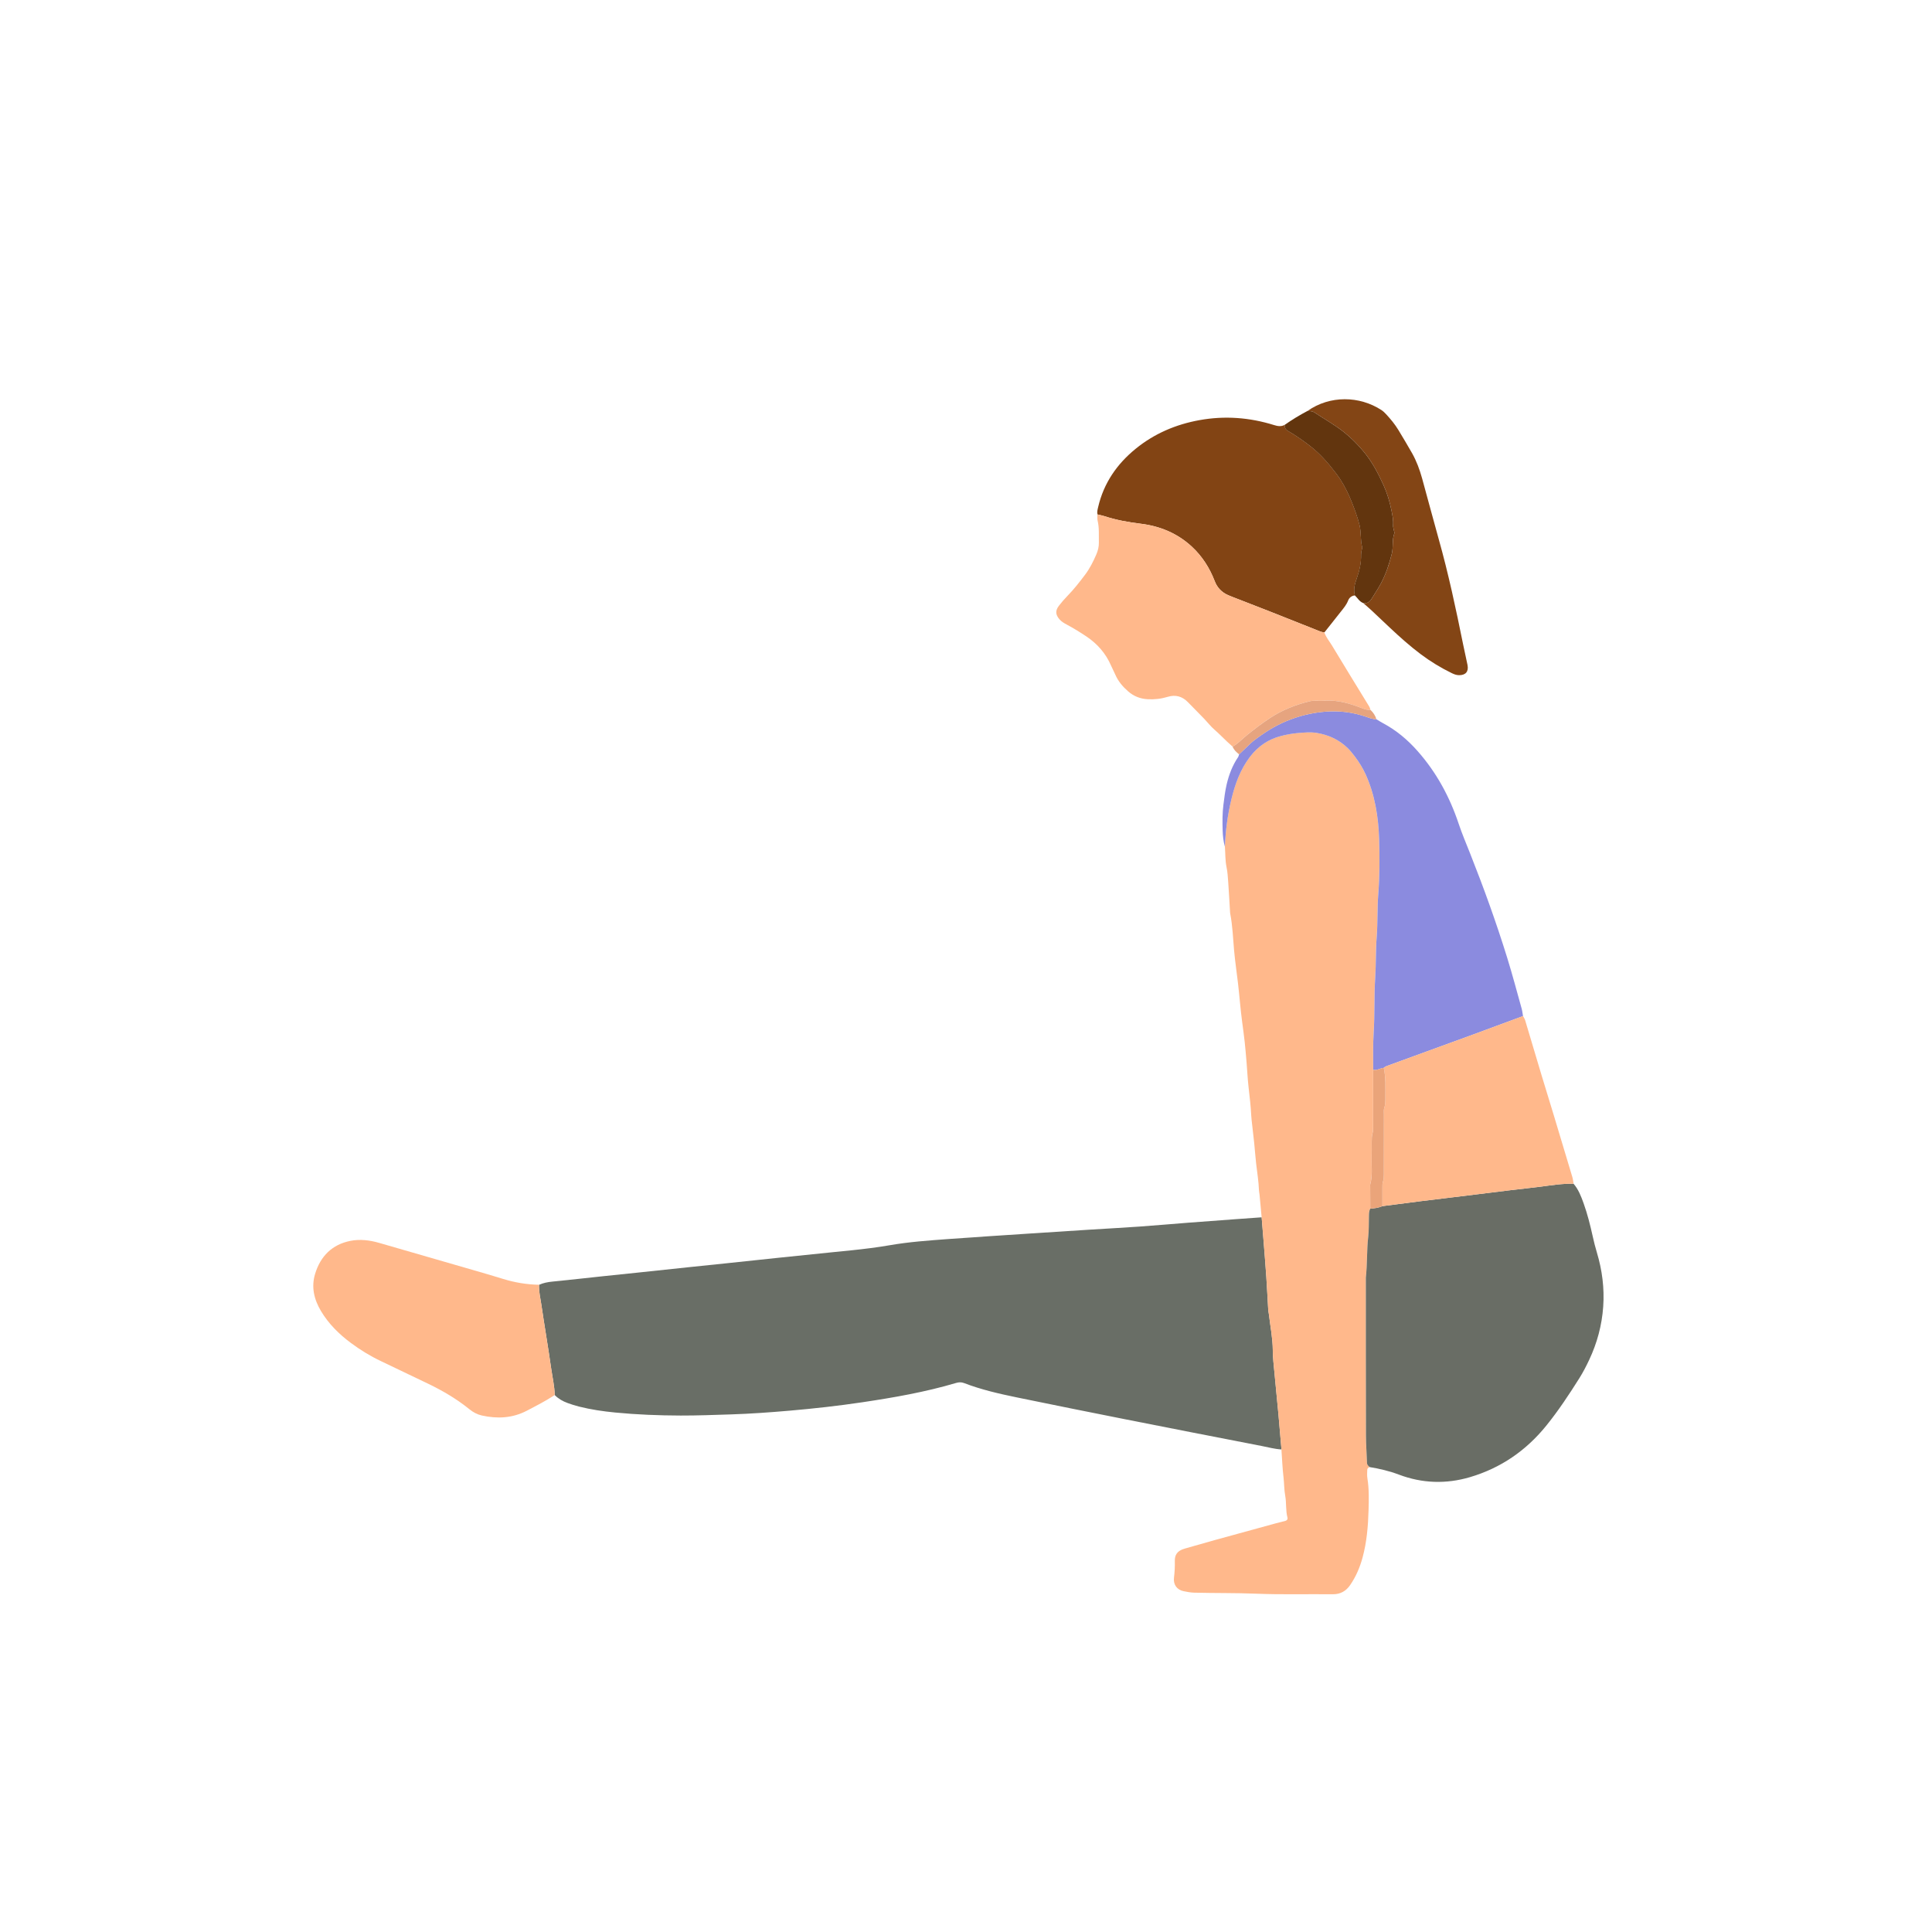
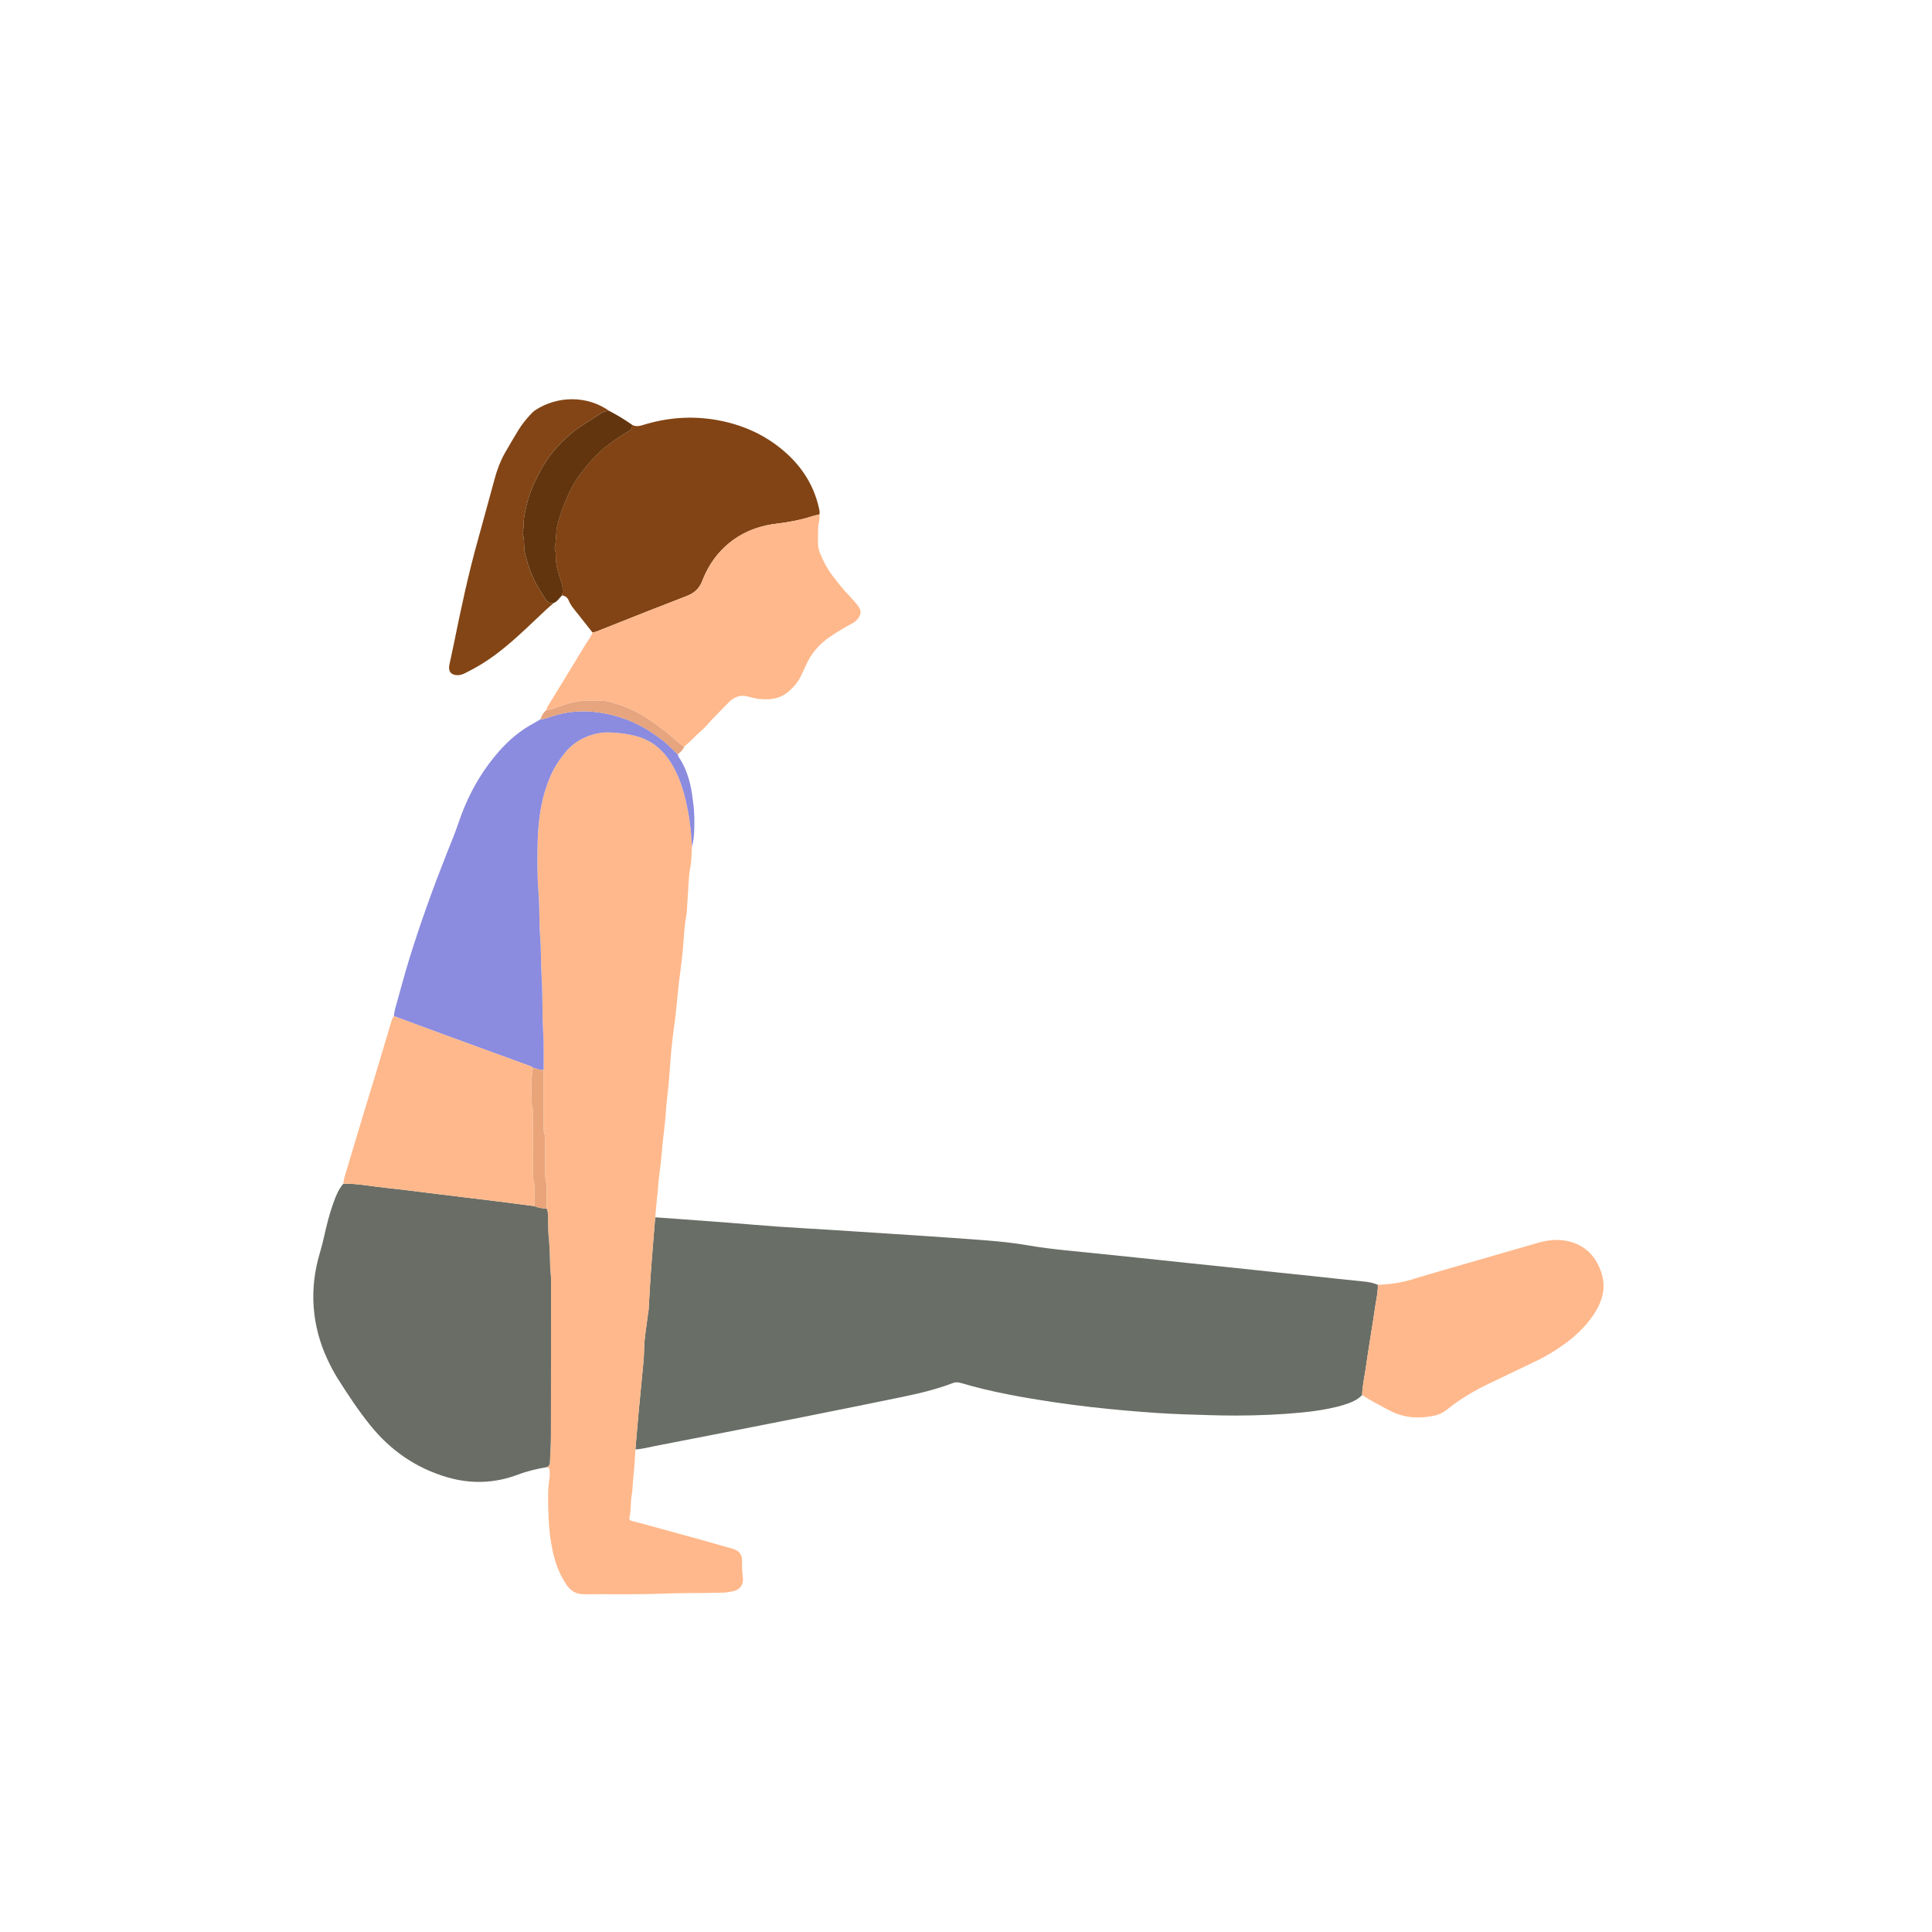
<svg xmlns="http://www.w3.org/2000/svg" width="500" height="500" viewBox="0 0 500 500" fill="none">
-   <path d="M331.639 375.112C329.924 375.026 328.271 374.561 326.598 374.236C314.797 371.946 302.996 369.644 291.203 367.308C281.857 365.454 272.519 363.575 263.19 361.654C258.556 360.7 253.942 359.644 249.51 357.941C248.786 357.666 248.132 357.695 247.409 357.913C239.452 360.273 231.303 361.691 223.112 362.913C216.87 363.842 210.6 364.541 204.317 365.084C199.276 365.519 194.227 365.885 189.165 366.046C184.827 366.181 180.493 366.354 176.155 366.342C170.498 366.325 164.852 366.107 159.223 365.561C156.086 365.256 152.961 364.804 149.898 364.031C148.882 363.776 147.875 363.459 146.888 363.098C145.646 362.641 144.499 362 143.565 361.038C143.508 358.673 142.957 356.371 142.628 354.043C141.847 348.542 140.897 343.065 140.091 337.568C139.844 335.89 139.425 334.225 139.507 332.506C140.597 332.017 141.74 331.799 142.932 331.679C147.373 331.24 151.81 330.738 156.25 330.265C159.19 329.953 162.13 329.656 165.066 329.348C169.638 328.867 174.206 328.374 178.775 327.893C181.715 327.584 184.655 327.288 187.59 326.98C192.163 326.499 196.731 326.005 201.303 325.528C204.309 325.212 207.315 324.928 210.316 324.599C216.973 323.871 223.663 323.407 230.267 322.263C235.262 321.396 240.303 321.042 245.345 320.668C252.548 320.138 259.76 319.685 266.968 319.208C271.882 318.884 276.8 318.567 281.717 318.254C286.109 317.979 290.504 317.745 294.892 317.436C299.086 317.14 303.271 316.766 307.461 316.441C311.651 316.116 315.845 315.812 320.035 315.504C322.198 315.343 324.357 315.191 326.519 315.039C326.7 317.259 326.881 319.48 327.058 321.7C327.288 324.636 327.531 327.576 327.728 330.516C327.917 333.328 328.049 336.141 328.218 338.953C328.242 339.344 328.341 339.73 328.39 340.117C328.756 343.238 329.381 346.322 329.402 349.488C329.414 351.383 329.648 353.279 329.821 355.17C330.158 358.821 330.533 362.469 330.87 366.12C331.145 369.117 331.388 372.123 331.647 375.12L331.639 375.112Z" fill="#696E66" />
-   <path d="M331.638 375.112C331.379 372.111 331.137 369.109 330.861 366.112C330.524 362.46 330.15 358.813 329.813 355.162C329.64 353.271 329.401 351.375 329.393 349.48C329.373 346.314 328.748 343.23 328.382 340.109C328.336 339.718 328.234 339.336 328.209 338.945C328.04 336.133 327.909 333.316 327.72 330.508C327.522 327.568 327.28 324.632 327.049 321.692C326.877 319.472 326.692 317.251 326.511 315.031C326.33 313.078 326.153 311.125 325.968 309.172C325.931 308.781 325.832 308.395 325.816 308.004C325.734 305.71 325.355 303.448 325.092 301.174C324.887 299.419 324.776 297.655 324.595 295.895C324.385 293.88 324.138 291.865 323.916 289.85C323.871 289.46 323.838 289.065 323.818 288.674C323.694 286.253 323.411 283.851 323.135 281.442C322.892 279.295 322.79 277.137 322.613 274.982C322.465 273.222 322.321 271.458 322.132 269.703C321.939 267.947 321.7 266.199 321.466 264.448C321.022 261.142 320.779 257.811 320.397 254.497C320.068 251.64 319.632 248.794 319.377 245.92C319.097 242.733 318.986 239.514 318.365 236.36C318.341 236.233 318.341 236.101 318.332 235.97C318.176 233.42 318.045 230.867 317.864 228.322C317.769 227.018 317.691 225.698 317.428 224.424C317.066 222.668 317.136 220.9 317.004 219.136C317.152 214.995 317.699 210.912 318.67 206.883C319.615 202.956 320.96 199.214 323.419 195.945C325.508 193.17 328.213 191.299 331.581 190.452C332.975 190.103 334.405 189.831 335.836 189.712C337.469 189.572 339.155 189.408 340.75 189.671C343.772 190.164 346.527 191.406 348.76 193.589C349.413 194.231 349.997 194.95 350.552 195.682C351.663 197.15 352.649 198.688 353.41 200.378C355.832 205.736 356.728 211.414 356.909 217.216C357.057 221.936 357.057 226.66 356.687 231.389C356.395 235.114 356.568 238.864 356.272 242.602C356.005 245.998 356.12 249.419 355.902 252.832C355.589 257.676 355.799 262.54 355.487 267.396C355.285 270.537 355.4 273.699 355.376 276.853C355.376 281.647 355.376 286.438 355.367 291.232C355.367 291.886 355.404 292.568 355.228 293.181C355.001 293.962 354.993 294.731 354.989 295.516C354.981 296.894 355.014 298.275 354.977 299.653C354.911 301.939 355.24 304.246 354.611 306.499C354.561 306.684 354.59 306.89 354.594 307.087C354.603 308.991 354.611 310.895 354.619 312.798C354.241 313.46 354.286 314.192 354.261 314.912C354.212 316.618 354.282 318.341 354.089 320.035C353.686 323.563 353.862 327.12 353.468 330.648C353.472 344.258 353.468 357.864 353.496 371.474C353.501 373.834 353.698 376.198 353.764 378.558C353.78 379.105 354.105 379.368 354.446 379.664C354.15 379.82 353.854 380.001 353.846 380.376C353.83 381.099 353.76 381.835 353.875 382.542C354.327 385.285 354.261 388.048 354.183 390.803C354.064 394.935 353.727 399.047 352.637 403.069C351.942 405.634 350.918 408.036 349.413 410.219C348.344 411.769 346.901 412.612 344.923 412.591C338.283 412.522 331.634 412.715 325.002 412.443C319.677 412.225 314.36 412.32 309.04 412.18C308.106 412.156 307.214 411.979 306.314 411.798C304.624 411.457 303.604 410.116 303.826 408.323C304.003 406.88 304.077 405.437 304.044 404.002C304.007 402.431 304.632 401.333 306.606 400.778C309.196 400.046 311.778 399.294 314.369 398.574C319.619 397.123 324.87 395.688 330.125 394.249C330.947 394.023 331.778 393.825 332.604 393.62C333.065 393.505 333.304 393.167 333.192 392.748C332.703 390.885 332.958 388.957 332.609 387.074C332.325 385.54 332.358 383.945 332.177 382.374C331.893 379.964 331.803 377.534 331.63 375.112H331.638Z" fill="#FFB88B" />
-   <path d="M354.455 379.673C354.113 379.377 353.789 379.114 353.772 378.567C353.706 376.203 353.509 373.843 353.505 371.483C353.472 357.873 353.48 344.267 353.476 330.657C353.871 327.133 353.694 323.576 354.097 320.044C354.29 318.354 354.22 316.631 354.27 314.921C354.29 314.201 354.249 313.469 354.627 312.807C355.696 312.709 356.766 312.602 357.761 312.145C361.066 311.718 364.376 311.286 367.682 310.867C370.149 310.554 372.616 310.266 375.084 309.966C377.485 309.674 379.886 309.382 382.287 309.086C385.207 308.724 388.126 308.354 391.045 308.001C393.644 307.688 396.247 307.433 398.841 307.092C401.629 306.726 404.409 306.278 407.238 306.352C408.504 307.828 409.191 309.608 409.832 311.401C410.831 314.185 411.547 317.055 412.188 319.937C412.501 321.348 412.846 322.746 413.266 324.131C414.639 328.699 415.243 333.375 414.91 338.144C414.573 342.976 413.331 347.589 411.263 351.968C410.507 353.568 409.692 355.155 408.751 356.651C406.091 360.874 403.34 365.044 400.198 368.933C394.976 375.397 388.418 379.924 380.429 382.284C374.249 384.11 368.081 383.908 362.061 381.639C359.578 380.701 357.049 380.105 354.459 379.677L354.455 379.673Z" fill="#696D65" />
-   <path d="M355.384 276.86C355.408 273.707 355.293 270.545 355.495 267.403C355.807 262.547 355.597 257.683 355.91 252.839C356.128 249.427 356.013 246.01 356.28 242.609C356.576 238.872 356.403 235.122 356.695 231.396C357.065 226.668 357.065 221.947 356.917 217.223C356.736 211.421 355.84 205.743 353.418 200.385C352.653 198.695 351.671 197.153 350.56 195.69C350.005 194.958 349.426 194.234 348.768 193.597C346.535 191.413 343.776 190.172 340.758 189.678C339.163 189.415 337.477 189.584 335.844 189.719C334.413 189.839 332.983 190.11 331.589 190.459C328.225 191.306 325.516 193.177 323.427 195.953C320.968 199.218 319.623 202.963 318.678 206.89C317.707 210.92 317.16 215.003 317.012 219.143C316.609 217.753 316.465 216.318 316.42 214.892C316.35 212.667 316.338 210.447 316.626 208.218C316.852 206.462 317.053 204.715 317.461 202.988C318.057 200.476 318.949 198.103 320.409 195.957C320.548 195.751 320.59 195.476 320.676 195.229C321.433 194.501 322.185 193.769 322.946 193.05C323.423 192.598 323.887 192.129 324.405 191.73C327.012 189.723 329.751 187.955 332.806 186.668C336.103 185.279 339.537 184.444 343.077 184.164C346.634 183.885 350.145 184.337 353.546 185.496C354.409 185.793 355.268 186.154 356.21 186.142C356.773 186.479 357.32 186.841 357.9 187.149C361.37 188.987 364.323 191.479 366.905 194.411C371.753 199.908 375.174 206.212 377.493 213.152C378.364 215.763 379.45 218.309 380.465 220.87C383.997 229.785 387.258 238.802 390.091 247.963C391.427 252.288 392.587 256.667 393.804 261.03C393.981 261.659 394.043 262.317 394.154 262.963C389.857 264.554 385.564 266.157 381.263 267.732C374.01 270.388 366.753 273.024 359.495 275.672C359.006 275.849 358.496 275.989 358.106 276.371C357.18 276.441 356.358 277.103 355.379 276.865L355.384 276.86Z" fill="#8B8BDF" />
-   <path d="M284.024 133.146C283.872 132.48 284.053 131.855 284.205 131.209C285.652 125.021 289.057 120.083 293.933 116.123C298.773 112.192 304.332 109.828 310.446 108.726C316.963 107.554 323.378 108.031 329.685 109.996C330.672 110.305 331.577 110.457 332.506 109.939C332.436 110.662 332.691 111.152 333.361 111.542C335.401 112.722 337.325 114.067 339.192 115.527C341.646 117.447 343.661 119.741 345.536 122.188C345.972 122.755 346.404 123.335 346.794 123.935C348.081 125.921 349.105 128.043 349.969 130.247C350.684 132.077 351.35 133.91 351.835 135.822C352.321 137.743 352.025 139.741 352.547 141.649C352.608 141.871 352.432 142.151 352.391 142.405C352.329 142.792 352.238 143.183 352.251 143.569C352.304 145.695 351.831 147.718 351.124 149.708C350.622 151.127 350.211 152.566 350.651 154.091C349.78 154.186 349.183 154.671 348.875 155.46C348.46 156.525 347.74 157.376 347.045 158.248C345.614 160.049 344.187 161.854 342.761 163.659C341.955 163.61 341.248 163.244 340.516 162.956C336.548 161.385 332.588 159.798 328.616 158.236C325.442 156.986 322.255 155.761 319.073 154.523C318.645 154.354 318.213 154.194 317.798 154.005C316.17 153.265 315.027 152.101 314.373 150.399C313.057 146.986 311.133 143.947 308.431 141.452C304.681 137.989 300.179 136.139 295.167 135.531C291.964 135.144 288.814 134.564 285.747 133.557C285.187 133.376 284.604 133.277 284.032 133.137L284.024 133.146Z" fill="#824414" />
-   <path d="M284.024 133.146C284.595 133.282 285.179 133.381 285.738 133.566C288.806 134.569 291.955 135.153 295.158 135.54C300.175 136.144 304.673 137.998 308.423 141.461C311.124 143.956 313.049 146.995 314.365 150.408C315.018 152.11 316.161 153.278 317.79 154.014C318.209 154.203 318.637 154.367 319.064 154.532C322.247 155.77 325.433 156.995 328.608 158.245C332.58 159.807 336.539 161.399 340.507 162.965C341.235 163.253 341.946 163.619 342.752 163.668C343.155 164.939 344.043 165.934 344.71 167.048C347.707 172.036 350.762 176.986 353.801 181.949C354.142 182.504 354.549 183.027 354.656 183.697C353.92 183.771 353.254 183.582 352.559 183.31C349.434 182.089 346.26 181.102 342.83 181.333C341.979 181.39 341.124 181.333 340.269 181.349C339.878 181.357 339.475 181.361 339.097 181.452C335.372 182.344 331.856 183.721 328.645 185.843C326.511 187.249 324.484 188.795 322.51 190.407C321.346 191.357 320.339 192.496 318.994 193.22C318.509 192.784 318.012 192.356 317.539 191.908C316.449 190.868 315.397 189.786 314.254 188.795C313.32 187.981 312.555 186.974 311.696 186.078C310.561 184.893 309.406 183.726 308.254 182.554C307.979 182.274 307.695 181.999 307.424 181.715C305.964 180.202 304.217 179.729 302.218 180.337C300.5 180.86 298.756 181.057 296.972 180.954C295.072 180.847 293.394 180.177 291.964 178.927C290.57 177.706 289.377 176.32 288.637 174.589C288.304 173.804 287.885 173.055 287.547 172.274C286.182 169.108 284.015 166.633 281.162 164.717C279.525 163.619 277.848 162.591 276.113 161.662C275.414 161.288 274.735 160.901 274.205 160.293C273.148 159.08 273.074 158.015 274.061 156.748C274.743 155.872 275.471 155.017 276.252 154.223C277.909 152.529 279.357 150.667 280.784 148.784C282.021 147.151 282.934 145.33 283.74 143.459C284.155 142.493 284.41 141.473 284.386 140.4C284.344 138.5 284.509 136.596 284.057 134.713C283.937 134.216 284.024 133.673 284.015 133.146H284.024Z" fill="#FFB88B" />
-   <path d="M139.503 332.501C139.42 334.22 139.84 335.885 140.086 337.563C140.892 343.06 141.842 348.537 142.623 354.039C142.952 356.366 143.503 358.669 143.561 361.033C141.254 362.554 138.799 363.808 136.353 365.087C132.607 367.044 128.693 367.221 124.676 366.325C123.52 366.066 122.455 365.494 121.526 364.742C118.241 362.081 114.63 359.952 110.831 358.122C106.748 356.156 102.665 354.195 98.57 352.25C95.827 350.951 93.257 349.372 90.827 347.567C87.748 345.281 85.046 342.612 83.064 339.294C81.28 336.301 80.511 333.073 81.551 329.668C82.941 325.104 85.955 322.065 90.696 321.132C93.15 320.647 95.663 320.947 98.101 321.65C106.288 324.023 114.482 326.379 122.669 328.751C125.189 329.479 127.71 330.211 130.214 330.988C133.24 331.926 136.332 332.431 139.494 332.497L139.503 332.501Z" fill="#FFB88B" />
-   <path d="M358.11 276.368C358.496 275.985 359.006 275.845 359.5 275.669C366.757 273.021 374.014 270.385 381.268 267.729C385.568 266.154 389.861 264.55 394.158 262.959C394.339 263.304 394.581 263.633 394.693 263.999C396.107 268.699 397.493 273.411 398.907 278.111C399.964 281.622 401.058 285.122 402.118 288.629C403.73 293.954 405.33 299.283 406.921 304.616C407.09 305.175 407.139 305.771 407.246 306.351C404.421 306.277 401.641 306.725 398.85 307.091C396.255 307.432 393.652 307.687 391.054 307.999C388.134 308.349 385.215 308.723 382.295 309.085C379.894 309.381 377.493 309.673 375.092 309.965C372.625 310.265 370.157 310.553 367.69 310.865C364.38 311.285 361.075 311.717 357.769 312.14C357.769 310.569 357.756 308.999 357.769 307.428C357.773 306.91 357.74 306.355 357.9 305.878C358.159 305.105 358.147 304.336 358.147 303.551C358.151 298.514 358.151 293.477 358.159 288.436C358.159 287.848 358.073 287.219 358.254 286.684C358.579 285.718 358.538 284.751 358.538 283.773C358.533 281.298 358.677 278.81 358.114 276.368H358.11Z" fill="#FFB88B" />
-   <path d="M338.381 106.357C344.2 102.266 351.823 102.435 357.485 106.103C357.974 106.419 358.406 106.847 358.8 107.279C359.956 108.541 361.046 109.857 361.93 111.329C363.11 113.302 364.31 115.268 365.437 117.27C366.605 119.338 367.419 121.567 368.052 123.849C369.491 129.038 370.856 134.252 372.316 139.437C374.849 148.425 376.79 157.553 378.64 166.698C379.006 168.503 379.425 170.292 379.791 172.097C380.132 173.795 379.314 174.749 377.6 174.736C376.917 174.732 376.317 174.498 375.725 174.21C372.879 172.825 370.19 171.188 367.661 169.288C364.869 167.191 362.275 164.868 359.734 162.483C358.151 160.999 356.588 159.494 355.001 158.018C354.282 157.348 353.529 156.715 352.793 156.065C353.755 156.221 354.434 155.83 354.935 155.02C355.762 153.684 356.638 152.385 357.382 150.991C358.685 148.549 359.536 145.975 360.203 143.29C360.634 141.546 360.227 139.745 360.852 138.047C360.947 137.784 360.749 137.418 360.696 137.097C360.634 136.711 360.507 136.316 360.536 135.938C360.634 134.61 360.363 133.327 360.104 132.048C359.643 129.799 358.994 127.595 358.04 125.506C356.65 122.459 355.092 119.495 352.941 116.904C351.432 115.087 349.775 113.397 347.925 111.917C345.515 109.988 342.818 108.491 340.256 106.789C339.648 106.386 339.031 106.39 338.385 106.357H338.381Z" fill="#834515" />
-   <path d="M338.381 106.357C339.027 106.394 339.644 106.386 340.252 106.789C342.814 108.491 345.515 109.988 347.921 111.917C349.771 113.397 351.428 115.087 352.937 116.904C355.087 119.495 356.65 122.459 358.036 125.506C358.99 127.595 359.639 129.799 360.1 132.048C360.363 133.327 360.63 134.61 360.532 135.938C360.503 136.32 360.63 136.711 360.692 137.097C360.745 137.418 360.943 137.788 360.848 138.047C360.223 139.745 360.63 141.546 360.198 143.289C359.532 145.974 358.681 148.544 357.378 150.991C356.634 152.385 355.758 153.684 354.931 155.02C354.43 155.83 353.751 156.225 352.789 156.065C351.815 155.687 351.342 154.765 350.639 154.095C350.199 152.57 350.61 151.131 351.111 149.712C351.815 147.722 352.287 145.699 352.238 143.573C352.23 143.187 352.316 142.796 352.378 142.41C352.419 142.155 352.596 141.875 352.534 141.653C352.012 139.745 352.308 137.747 351.823 135.827C351.338 133.915 350.671 132.081 349.956 130.251C349.093 128.047 348.073 125.925 346.782 123.939C346.391 123.339 345.959 122.759 345.523 122.192C343.644 119.745 341.634 117.455 339.179 115.531C337.312 114.071 335.392 112.727 333.348 111.547C332.674 111.156 332.423 110.667 332.493 109.943C334.372 108.615 336.338 107.431 338.373 106.357H338.381Z" fill="#62350E" />
-   <path d="M319.002 193.223C320.347 192.5 321.354 191.361 322.518 190.411C324.492 188.799 326.519 187.253 328.653 185.847C331.864 183.725 335.38 182.348 339.105 181.456C339.483 181.365 339.886 181.357 340.277 181.353C341.132 181.336 341.987 181.394 342.838 181.336C346.264 181.106 349.442 182.093 352.567 183.314C353.258 183.585 353.924 183.775 354.664 183.701C355.388 184.383 355.935 185.181 356.214 186.147C355.273 186.159 354.413 185.798 353.55 185.502C350.149 184.342 346.642 183.89 343.081 184.169C339.541 184.449 336.112 185.279 332.81 186.673C329.755 187.96 327.016 189.733 324.409 191.735C323.891 192.134 323.427 192.607 322.95 193.055C322.189 193.774 321.437 194.506 320.68 195.234C319.993 194.671 319.323 194.095 319.007 193.223H319.002Z" fill="#E6A47F" />
-   <path d="M358.11 276.367C358.673 278.814 358.525 281.297 358.534 283.773C358.534 284.747 358.579 285.717 358.25 286.684C358.069 287.218 358.155 287.847 358.155 288.435C358.147 293.472 358.147 298.509 358.143 303.55C358.143 304.331 358.155 305.104 357.896 305.877C357.736 306.359 357.769 306.91 357.765 307.428C357.752 308.998 357.765 310.569 357.765 312.14C356.77 312.6 355.701 312.703 354.632 312.806C354.623 310.902 354.615 308.998 354.607 307.095C354.607 306.897 354.574 306.688 354.623 306.507C355.252 304.249 354.924 301.943 354.989 299.66C355.03 298.283 354.993 296.901 355.002 295.524C355.002 294.739 355.01 293.97 355.24 293.189C355.417 292.576 355.38 291.893 355.38 291.24C355.392 286.445 355.388 281.655 355.388 276.861C356.371 277.099 357.189 276.437 358.114 276.367H358.11Z" fill="#EAA47A" />
+   <path d="M164.443 375.112C166.158 375.026 167.811 374.561 169.484 374.236C181.285 371.946 193.086 369.644 204.878 367.308C214.224 365.454 223.562 363.575 232.892 361.654C237.526 360.7 242.139 359.644 246.572 357.941C247.295 357.666 247.949 357.695 248.673 357.913C256.629 360.273 264.779 361.691 272.969 362.913C279.211 363.842 285.482 364.541 291.764 365.084C296.806 365.519 301.855 365.885 306.916 366.046C311.254 366.181 315.588 366.354 319.926 366.342C325.584 366.325 331.229 366.107 336.858 365.561C339.996 365.256 343.121 364.804 346.184 364.031C347.2 363.776 348.207 363.459 349.194 363.098C350.436 362.641 351.583 362 352.516 361.038C352.574 358.673 353.125 356.371 353.454 354.043C354.235 348.542 355.185 343.065 355.991 337.568C356.237 335.89 356.657 334.225 356.574 332.506C355.485 332.017 354.342 331.799 353.149 331.679C348.709 331.24 344.272 330.738 339.831 330.265C336.891 329.953 333.951 329.656 331.016 329.348C326.443 328.867 321.875 328.374 317.307 327.893C314.367 327.584 311.427 327.288 308.491 326.98C303.919 326.499 299.351 326.005 294.778 325.528C291.773 325.212 288.767 324.928 285.765 324.599C279.108 323.871 272.418 323.407 265.815 322.263C260.819 321.396 255.778 321.042 250.737 320.668C243.533 320.138 236.321 319.685 229.113 319.208C224.2 318.884 219.282 318.567 214.364 318.254C209.973 317.979 205.577 317.745 201.19 317.436C196.996 317.14 192.81 316.766 188.62 316.441C184.43 316.116 180.236 315.812 176.046 315.504C173.884 315.343 171.725 315.191 169.562 315.039C169.381 317.259 169.2 319.48 169.023 321.7C168.793 324.636 168.551 327.576 168.353 330.516C168.164 333.328 168.033 336.141 167.864 338.953C167.839 339.344 167.741 339.73 167.691 340.117C167.325 343.238 166.7 346.322 166.68 349.488C166.667 351.383 166.433 353.279 166.26 355.17C165.923 358.821 165.549 362.469 165.212 366.12C164.936 369.117 164.694 372.123 164.435 375.12L164.443 375.112Z" fill="#696E66" />
+   <path d="M164.443 375.112C164.702 372.111 164.944 369.109 165.22 366.112C165.557 362.46 165.931 358.813 166.268 355.162C166.441 353.271 166.68 351.375 166.688 349.48C166.708 346.314 167.333 343.23 167.699 340.109C167.745 339.718 167.847 339.336 167.872 338.945C168.041 336.133 168.172 333.316 168.361 330.508C168.559 327.568 168.801 324.632 169.032 321.692C169.204 319.472 169.389 317.251 169.57 315.031C169.751 313.078 169.928 311.125 170.113 309.172C170.15 308.781 170.249 308.395 170.265 308.004C170.347 305.71 170.726 303.448 170.989 301.174C171.194 299.419 171.305 297.655 171.486 295.895C171.696 293.88 171.943 291.865 172.165 289.85C172.21 289.46 172.243 289.065 172.263 288.674C172.387 286.253 172.671 283.851 172.946 281.442C173.189 279.295 173.291 277.137 173.468 274.982C173.616 273.222 173.76 271.458 173.949 269.703C174.143 267.947 174.381 266.199 174.615 264.448C175.059 261.142 175.302 257.811 175.684 254.497C176.013 251.64 176.449 248.794 176.704 245.92C176.984 242.733 177.095 239.514 177.716 236.36C177.74 236.233 177.74 236.101 177.749 235.97C177.905 233.42 178.036 230.867 178.217 228.322C178.312 227.018 178.39 225.698 178.653 224.424C179.015 222.668 178.945 220.9 179.077 219.136C178.929 214.995 178.382 210.912 177.411 206.883C176.466 202.956 175.121 199.214 172.662 195.945C170.573 193.17 167.868 191.299 164.5 190.452C163.106 190.103 161.676 189.831 160.245 189.712C158.612 189.572 156.926 189.408 155.331 189.671C152.309 190.164 149.554 191.406 147.321 193.589C146.668 194.231 146.084 194.95 145.529 195.682C144.418 197.15 143.432 198.688 142.671 200.378C140.249 205.736 139.353 211.414 139.172 217.216C139.024 221.936 139.024 226.66 139.394 231.389C139.686 235.114 139.513 238.864 139.809 242.602C140.076 245.998 139.961 249.419 140.179 252.832C140.492 257.676 140.282 262.54 140.594 267.396C140.796 270.537 140.681 273.699 140.705 276.853C140.705 281.647 140.705 286.438 140.714 291.232C140.714 291.886 140.677 292.568 140.854 293.181C141.08 293.962 141.088 294.731 141.092 295.516C141.1 296.894 141.067 298.275 141.104 299.653C141.17 301.939 140.841 304.246 141.47 306.499C141.52 306.684 141.491 306.89 141.487 307.087C141.478 308.991 141.47 310.895 141.462 312.798C141.84 313.46 141.795 314.192 141.82 314.912C141.869 316.618 141.799 318.341 141.992 320.035C142.395 323.563 142.219 327.12 142.613 330.648C142.609 344.258 142.613 357.864 142.585 371.474C142.58 373.834 142.383 376.198 142.317 378.558C142.301 379.105 141.976 379.368 141.635 379.664C141.931 379.82 142.227 380.001 142.235 380.376C142.252 381.099 142.321 381.835 142.206 382.542C141.754 385.285 141.82 388.048 141.898 390.803C142.017 394.935 142.354 399.047 143.444 403.069C144.139 405.634 145.163 408.036 146.668 410.219C147.737 411.769 149.18 412.612 151.158 412.591C157.798 412.522 164.447 412.715 171.079 412.443C176.404 412.225 181.721 412.32 187.041 412.18C187.975 412.156 188.867 411.979 189.767 411.798C191.457 411.457 192.477 410.116 192.255 408.323C192.078 406.88 192.004 405.437 192.037 404.002C192.074 402.431 191.449 401.333 189.475 400.778C186.885 400.046 184.303 399.294 181.712 398.574C176.462 397.123 171.211 395.688 165.956 394.249C165.134 394.023 164.303 393.825 163.477 393.62C163.016 393.505 162.778 393.167 162.889 392.748C163.378 390.885 163.123 388.957 163.472 387.074C163.756 385.54 163.723 383.945 163.904 382.374C164.188 379.964 164.278 377.534 164.451 375.112H164.443Z" fill="#FFB88B" />
+   <path d="M141.627 379.673C141.968 379.377 142.293 379.114 142.309 378.567C142.375 376.203 142.573 373.843 142.577 371.483C142.61 357.873 142.601 344.267 142.605 330.657C142.211 327.133 142.388 323.576 141.985 320.044C141.791 318.354 141.861 316.631 141.812 314.921C141.791 314.201 141.832 313.469 141.454 312.807C140.385 312.709 139.316 312.602 138.321 312.145C135.015 311.718 131.705 311.286 128.399 310.867C125.932 310.554 123.465 310.266 120.998 309.966C118.597 309.674 116.195 309.382 113.794 309.086C110.875 308.724 107.955 308.354 105.036 308.001C102.437 307.688 99.835 307.433 97.24 307.092C94.452 306.726 91.673 306.278 88.844 306.352C87.577 307.828 86.891 309.608 86.249 311.401C85.25 314.185 84.535 317.055 83.893 319.937C83.581 321.348 83.235 322.746 82.816 324.131C81.443 328.699 80.838 333.375 81.171 338.144C81.508 342.976 82.75 347.589 84.818 351.968C85.575 353.568 86.389 355.155 87.331 356.651C89.991 360.874 92.742 365.044 95.883 368.933C101.105 375.397 107.664 379.924 115.653 382.284C121.833 384.11 128 383.908 134.02 381.639C136.504 380.701 139.032 380.105 141.623 379.677L141.627 379.673Z" fill="#696D65" />
+   <path d="M140.698 276.86C140.673 273.707 140.788 270.545 140.587 267.403C140.274 262.547 140.484 257.683 140.172 252.839C139.954 249.427 140.069 246.01 139.802 242.609C139.506 238.872 139.678 235.122 139.386 231.396C139.016 226.668 139.016 221.947 139.164 217.223C139.345 211.421 140.242 205.743 142.663 200.385C143.428 198.695 144.411 197.153 145.521 195.69C146.076 194.958 146.656 194.234 147.314 193.597C149.547 191.413 152.306 190.172 155.324 189.678C156.919 189.415 158.605 189.584 160.237 189.719C161.668 189.839 163.099 190.11 164.493 190.459C167.856 191.306 170.566 193.177 172.655 195.953C175.114 199.218 176.458 202.963 177.404 206.89C178.374 210.92 178.921 215.003 179.069 219.143C179.472 217.753 179.616 216.318 179.661 214.892C179.731 212.667 179.744 210.447 179.456 208.218C179.23 206.462 179.028 204.715 178.621 202.988C178.025 200.476 177.133 198.103 175.673 195.957C175.533 195.751 175.492 195.476 175.406 195.229C174.649 194.501 173.897 193.769 173.136 193.05C172.659 192.598 172.194 192.129 171.676 191.73C169.069 189.723 166.331 187.955 163.276 186.668C159.978 185.279 156.545 184.444 153.005 184.164C149.448 183.885 145.936 184.337 142.536 185.496C141.672 185.793 140.813 186.154 139.872 186.142C139.308 186.479 138.761 186.841 138.182 187.149C134.711 188.987 131.759 191.479 129.177 194.411C124.329 199.908 120.908 206.212 118.589 213.152C117.717 215.763 116.632 218.309 115.616 220.87C112.084 229.785 108.823 238.802 105.99 247.963C104.654 252.288 103.495 256.667 102.277 261.03C102.101 261.659 102.039 262.317 101.928 262.963C106.225 264.554 110.517 266.157 114.818 267.732C122.072 270.388 129.329 273.024 136.586 275.672C137.076 275.849 137.585 275.989 137.976 276.371C138.901 276.441 139.723 277.103 140.702 276.865L140.698 276.86Z" fill="#8B8BDF" />
+   <path d="M212.058 133.146C212.21 132.48 212.029 131.855 211.877 131.209C210.429 125.021 207.025 120.083 202.148 116.123C197.309 112.192 191.75 109.828 185.635 108.726C179.118 107.554 172.704 108.031 166.396 109.996C165.409 110.305 164.505 110.457 163.576 109.939C163.646 110.662 163.391 111.152 162.72 111.542C160.681 112.722 158.757 114.067 156.89 115.527C154.435 117.447 152.42 119.741 150.545 122.188C150.11 122.755 149.678 123.335 149.287 123.935C148 125.921 146.976 128.043 146.113 130.247C145.397 132.077 144.731 133.91 144.246 135.822C143.761 137.743 144.057 139.741 143.535 141.649C143.473 141.871 143.65 142.151 143.691 142.405C143.753 142.792 143.843 143.183 143.831 143.569C143.777 145.695 144.25 147.718 144.957 149.708C145.459 151.127 145.87 152.566 145.43 154.091C146.302 154.186 146.898 154.671 147.207 155.46C147.622 156.525 148.341 157.376 149.036 158.248C150.467 160.049 151.894 161.854 153.321 163.659C154.127 163.61 154.834 163.244 155.566 162.956C159.534 161.385 163.493 159.798 167.465 158.236C170.64 156.986 173.826 155.761 177.009 154.523C177.436 154.354 177.868 154.194 178.283 154.005C179.912 153.265 181.055 152.101 181.709 150.399C183.024 146.986 184.949 143.947 187.65 141.452C191.4 137.989 195.903 136.139 200.915 135.531C204.118 135.144 207.267 134.564 210.335 133.557C210.894 133.376 211.478 133.277 212.049 133.137L212.058 133.146Z" fill="#824414" />
+   <path d="M212.057 133.146C211.486 133.282 210.902 133.381 210.343 133.566C207.275 134.569 204.126 135.153 200.923 135.54C195.906 136.144 191.408 137.998 187.658 141.461C184.957 143.956 183.032 146.995 181.717 150.408C181.063 152.11 179.92 153.278 178.291 154.014C177.872 154.203 177.444 154.367 177.017 154.532C173.834 155.77 170.648 156.995 167.473 158.245C163.501 159.807 159.542 161.399 155.574 162.965C154.846 163.253 154.135 163.619 153.329 163.668C152.926 164.939 152.038 165.934 151.372 167.048C148.374 172.036 145.319 176.986 142.28 181.949C141.939 182.504 141.532 183.027 141.425 183.697C142.161 183.771 142.827 183.582 143.522 183.31C146.647 182.089 149.821 181.102 153.251 181.333C154.102 181.39 154.957 181.333 155.812 181.349C156.203 181.357 156.606 181.361 156.984 181.452C160.709 182.344 164.225 183.721 167.436 185.843C169.57 187.249 171.597 188.795 173.571 190.407C174.735 191.357 175.742 192.496 177.087 193.22C177.572 192.784 178.069 192.356 178.542 191.908C179.632 190.868 180.684 189.786 181.828 188.795C182.761 187.981 183.526 186.974 184.385 186.078C185.52 184.893 186.675 183.726 187.827 182.554C188.102 182.274 188.386 181.999 188.657 181.715C190.117 180.202 191.864 179.729 193.863 180.337C195.581 180.86 197.325 181.057 199.109 180.954C201.009 180.847 202.687 180.177 204.118 178.927C205.511 177.706 206.704 176.32 207.444 174.589C207.777 173.804 208.196 173.055 208.534 172.274C209.899 169.108 212.066 166.633 214.919 164.717C216.556 163.619 218.233 162.591 219.968 161.662C220.667 161.288 221.346 160.901 221.876 160.293C222.933 159.08 223.007 158.015 222.02 156.748C221.338 155.872 220.61 155.017 219.829 154.223C218.172 152.529 216.724 150.667 215.297 148.784C214.06 147.151 213.147 145.33 212.341 143.459C211.926 142.493 211.671 141.473 211.696 140.4C211.737 138.5 211.572 136.596 212.024 134.713C212.144 134.216 212.057 133.673 212.066 133.146H212.057Z" fill="#FFB88B" />
+   <path d="M356.579 332.501C356.661 334.22 356.242 335.885 355.995 337.563C355.189 343.06 354.239 348.537 353.458 354.039C353.129 356.366 352.578 358.669 352.521 361.033C354.827 362.554 357.282 363.808 359.729 365.087C363.474 367.044 367.389 367.221 371.406 366.325C372.561 366.066 373.626 365.494 374.556 364.742C377.841 362.081 381.451 359.952 385.25 358.122C389.333 356.156 393.416 354.195 397.512 352.25C400.254 350.951 402.824 349.372 405.254 347.567C408.334 345.281 411.035 342.612 413.017 339.294C414.802 336.301 415.571 333.073 414.53 329.668C413.141 325.104 410.127 322.065 405.386 321.132C402.931 320.647 400.419 320.947 397.981 321.65C389.794 324.023 381.599 326.379 373.413 328.751C370.892 329.479 368.372 330.211 365.867 330.988C362.841 331.926 359.749 332.431 356.587 332.497L356.579 332.501Z" fill="#FFB88B" />
+   <path d="M137.972 276.368C137.585 275.985 137.075 275.845 136.582 275.669C129.325 273.021 122.067 270.385 114.814 267.729C110.513 266.154 106.22 264.55 101.924 262.959C101.743 263.304 101.5 263.633 101.389 263.999C99.975 268.699 98.589 273.411 97.174 278.111C96.118 281.622 95.024 285.122 93.963 288.629C92.351 293.954 90.752 299.283 89.16 304.616C88.992 305.175 88.943 305.771 88.836 306.351C91.661 306.277 94.44 306.725 97.232 307.091C99.826 307.432 102.429 307.687 105.028 307.999C107.947 308.349 110.867 308.723 113.786 309.085C116.187 309.381 118.589 309.673 120.99 309.965C123.457 310.265 125.924 310.553 128.391 310.865C131.701 311.285 135.007 311.717 138.313 312.14C138.313 310.569 138.325 308.999 138.313 307.428C138.309 306.91 138.342 306.355 138.181 305.878C137.922 305.105 137.935 304.336 137.935 303.551C137.93 298.514 137.93 293.477 137.922 288.436C137.922 287.848 138.009 287.219 137.828 286.684C137.503 285.718 137.544 284.751 137.544 283.773C137.548 281.298 137.404 278.81 137.967 276.368H137.972Z" fill="#FFB88B" />
+   <path d="M157.7 106.357C151.882 102.266 144.259 102.435 138.597 106.103C138.108 106.419 137.676 106.847 137.281 107.279C136.126 108.541 135.036 109.857 134.152 111.329C132.972 113.302 131.771 115.268 130.645 117.27C129.477 119.338 128.663 121.567 128.03 123.849C126.59 129.038 125.225 134.252 123.766 139.437C121.233 148.425 119.292 157.553 117.442 166.698C117.076 168.503 116.656 170.292 116.29 172.097C115.949 173.795 116.767 174.749 118.482 174.736C119.165 174.732 119.765 174.498 120.357 174.21C123.202 172.825 125.891 171.188 128.42 169.288C131.212 167.191 133.807 164.868 136.348 162.483C137.931 160.999 139.493 159.494 141.08 158.018C141.8 157.348 142.552 156.715 143.288 156.065C142.326 156.221 141.648 155.83 141.146 155.02C140.32 153.684 139.444 152.385 138.7 150.991C137.396 148.549 136.545 145.975 135.879 143.29C135.447 141.546 135.854 139.745 135.229 138.047C135.135 137.784 135.332 137.418 135.386 137.097C135.447 136.711 135.575 136.316 135.546 135.938C135.447 134.61 135.719 133.327 135.978 132.048C136.438 129.799 137.088 127.595 138.042 125.506C139.432 122.459 140.99 119.495 143.14 116.904C144.649 115.087 146.306 113.397 148.157 111.917C150.566 109.988 153.264 108.491 155.825 106.789C156.434 106.386 157.051 106.39 157.696 106.357H157.7Z" fill="#834515" />
+   <path d="M157.7 106.357C157.055 106.394 156.438 106.386 155.829 106.789C153.268 108.491 150.566 109.988 148.161 111.917C146.311 113.397 144.654 115.087 143.145 116.904C140.994 119.495 139.432 122.459 138.046 125.506C137.092 127.595 136.442 129.799 135.982 132.048C135.719 133.327 135.451 134.61 135.55 135.938C135.579 136.32 135.451 136.711 135.39 137.097C135.336 137.418 135.139 137.788 135.233 138.047C135.858 139.745 135.451 141.546 135.883 143.289C136.549 145.974 137.4 148.544 138.704 150.991C139.448 152.385 140.324 153.684 141.15 155.02C141.652 155.83 142.33 156.225 143.293 156.065C144.267 155.687 144.74 154.765 145.443 154.095C145.883 152.57 145.472 151.131 144.97 149.712C144.267 147.722 143.794 145.699 143.844 143.573C143.852 143.187 143.765 142.796 143.704 142.41C143.663 142.155 143.486 141.875 143.547 141.653C144.07 139.745 143.774 137.747 144.259 135.827C144.744 133.915 145.41 132.081 146.126 130.251C146.989 128.047 148.009 125.925 149.3 123.939C149.69 123.339 150.122 122.759 150.558 122.192C152.437 119.745 154.448 117.455 156.903 115.531C158.769 114.071 160.69 112.727 162.733 111.547C163.407 111.156 163.658 110.667 163.588 109.943C161.709 108.615 159.744 107.431 157.708 106.357H157.7Z" fill="#62350E" />
+   <path d="M177.079 193.223C175.735 192.5 174.727 191.361 173.564 190.411C171.59 188.799 169.563 187.253 167.429 185.847C164.217 183.725 160.702 182.348 156.977 181.456C156.598 181.365 156.195 181.357 155.805 181.353C154.949 181.336 154.094 181.394 153.243 181.336C149.818 181.106 146.64 182.093 143.515 183.314C142.824 183.585 142.158 183.775 141.418 183.701C140.694 184.383 140.147 185.181 139.867 186.147C140.809 186.159 141.668 185.798 142.532 185.502C145.932 184.342 149.44 183.89 153 184.169C156.541 184.449 159.97 185.279 163.272 186.673C166.327 187.96 169.065 189.733 171.672 191.735C172.19 192.134 172.655 192.607 173.132 193.055C173.892 193.774 174.645 194.506 175.402 195.234C176.088 194.671 176.758 194.095 177.075 193.223H177.079Z" fill="#E6A47F" />
+   <path d="M137.971 276.367C137.408 278.814 137.556 281.297 137.548 283.773C137.548 284.747 137.503 285.717 137.832 286.684C138.012 287.218 137.926 287.847 137.926 288.435C137.934 293.472 137.934 298.509 137.938 303.55C137.938 304.331 137.926 305.104 138.185 305.877C138.346 306.359 138.313 306.91 138.317 307.428C138.329 308.998 138.317 310.569 138.317 312.14C139.312 312.6 140.381 312.703 141.45 312.806C141.458 310.902 141.466 308.998 141.475 307.095C141.475 306.897 141.507 306.688 141.458 306.507C140.829 304.249 141.158 301.943 141.092 299.66C141.051 298.283 141.088 296.901 141.08 295.524C141.08 294.739 141.072 293.97 140.841 293.189C140.665 292.576 140.702 291.893 140.702 291.24C140.689 286.445 140.693 281.655 140.693 276.861C139.711 277.099 138.892 276.437 137.967 276.367H137.971Z" fill="#EAA47A" />
</svg>
